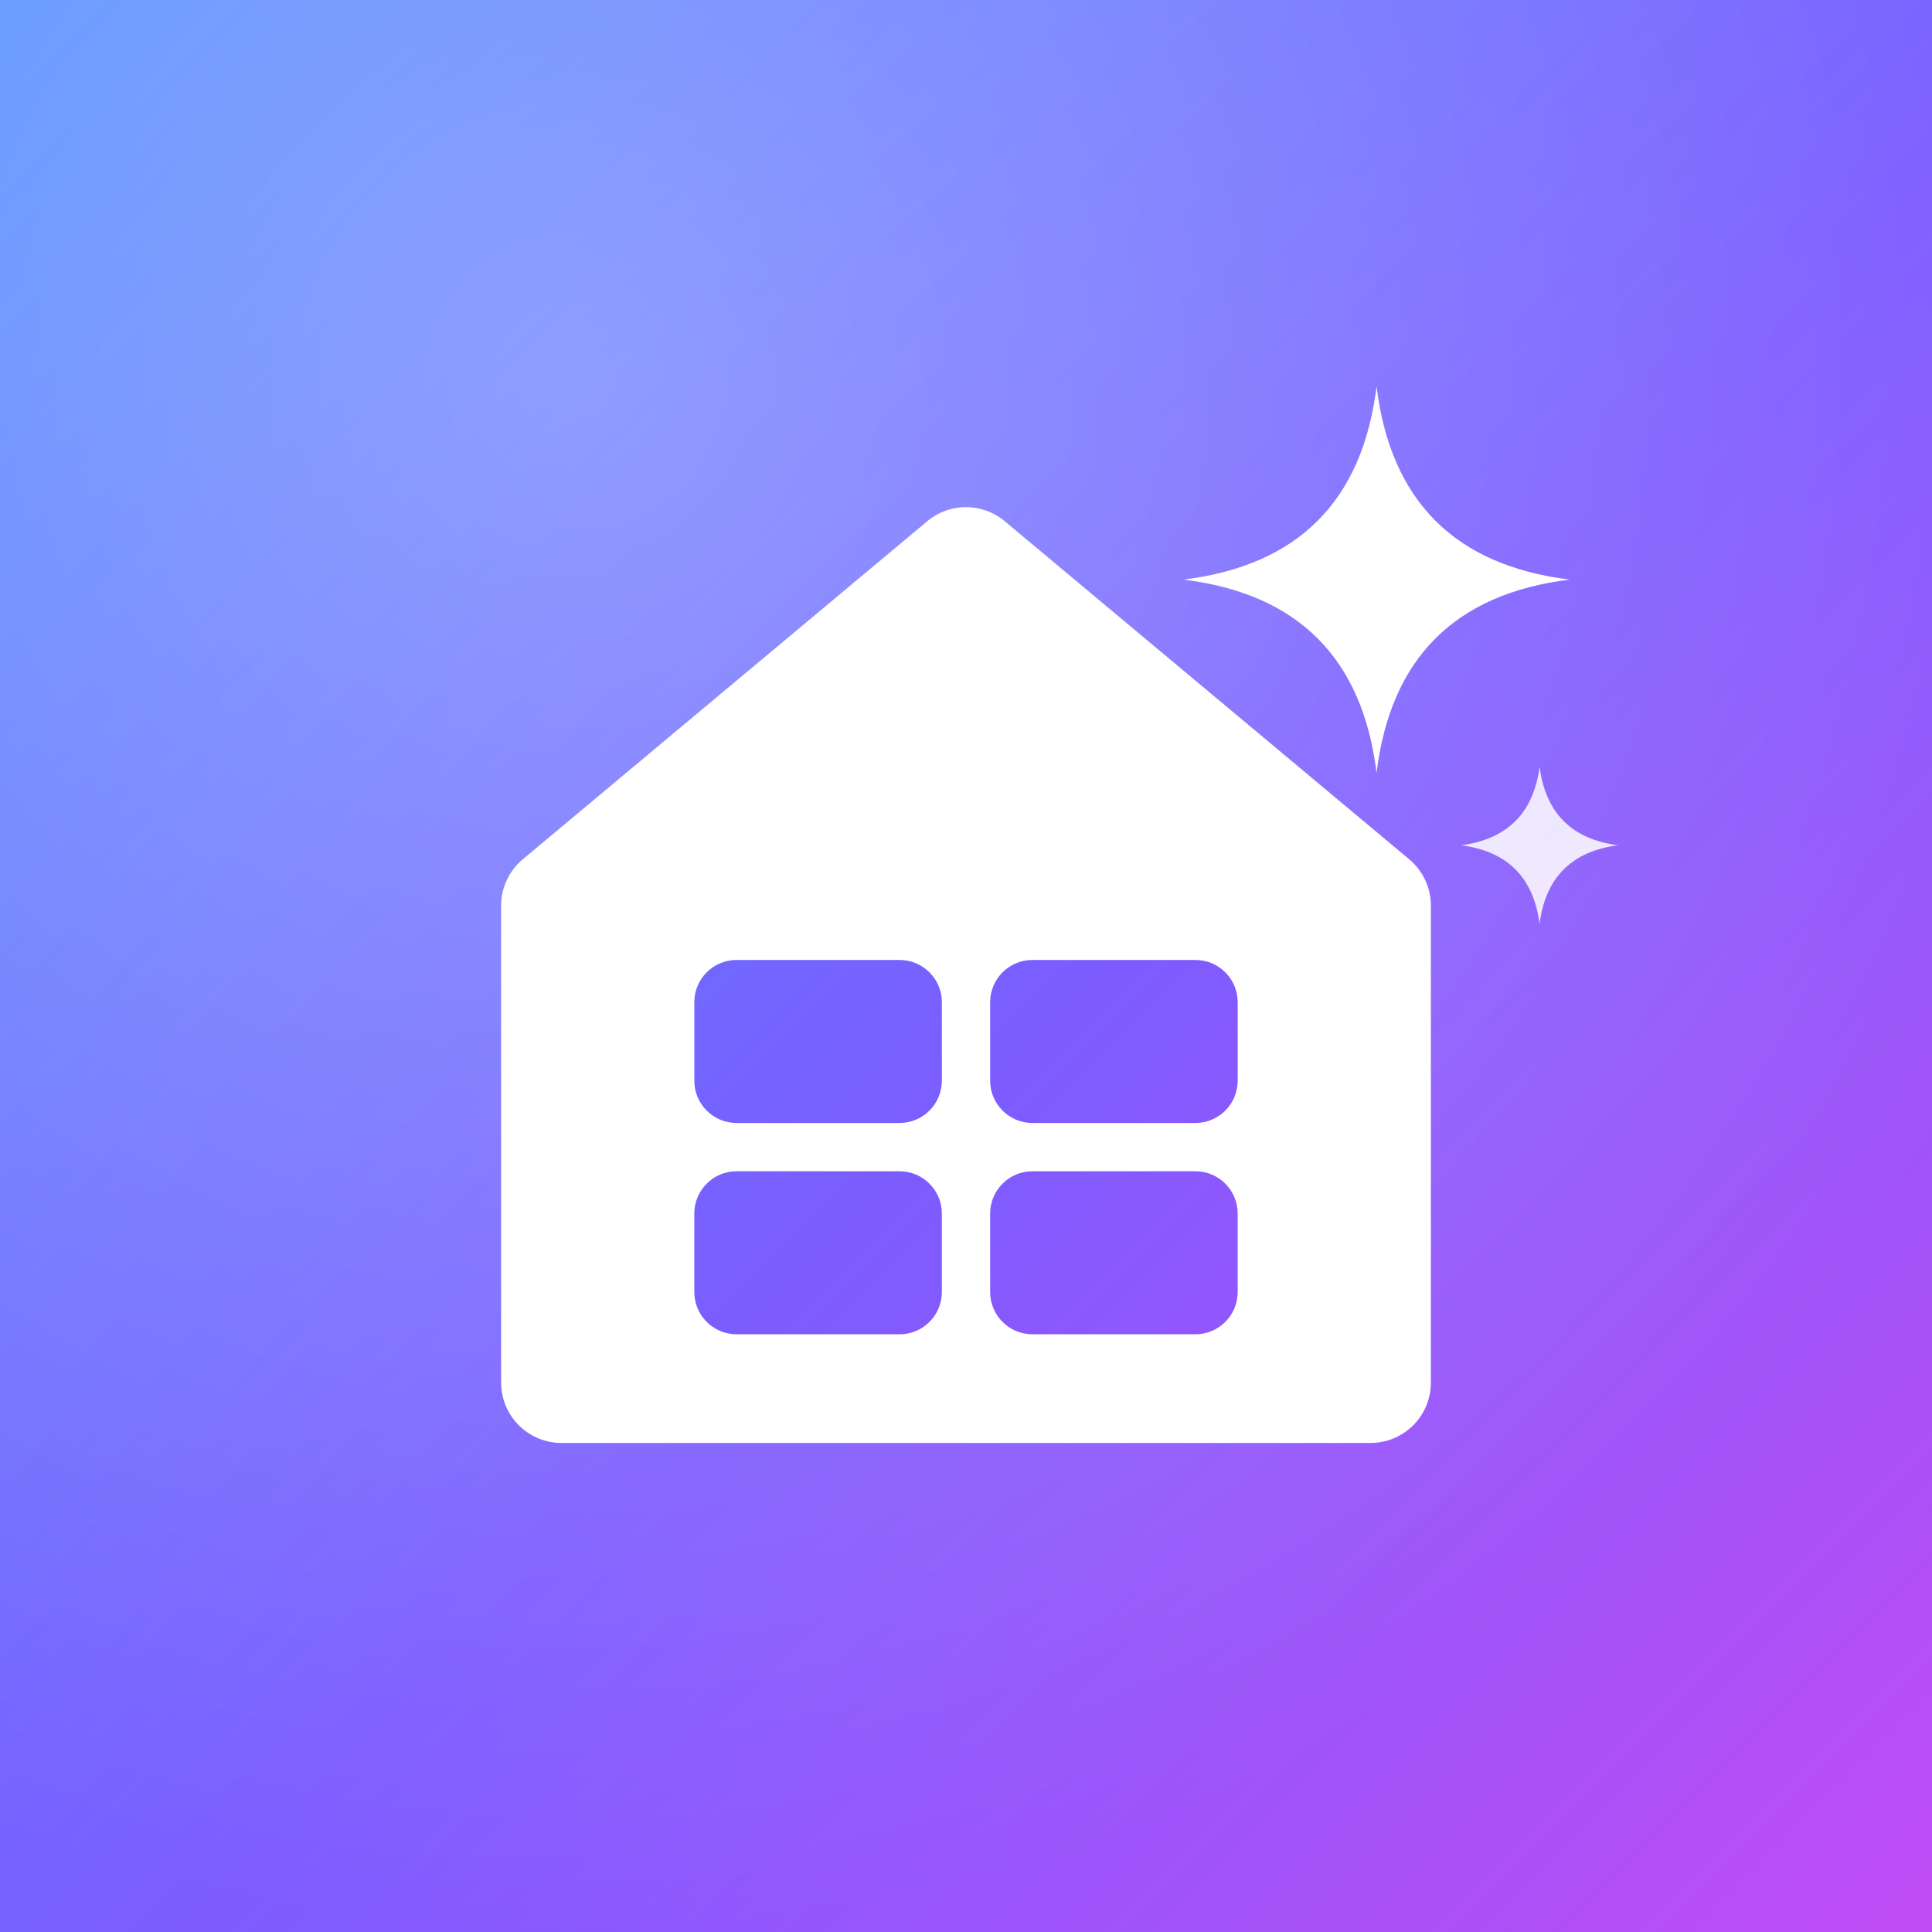
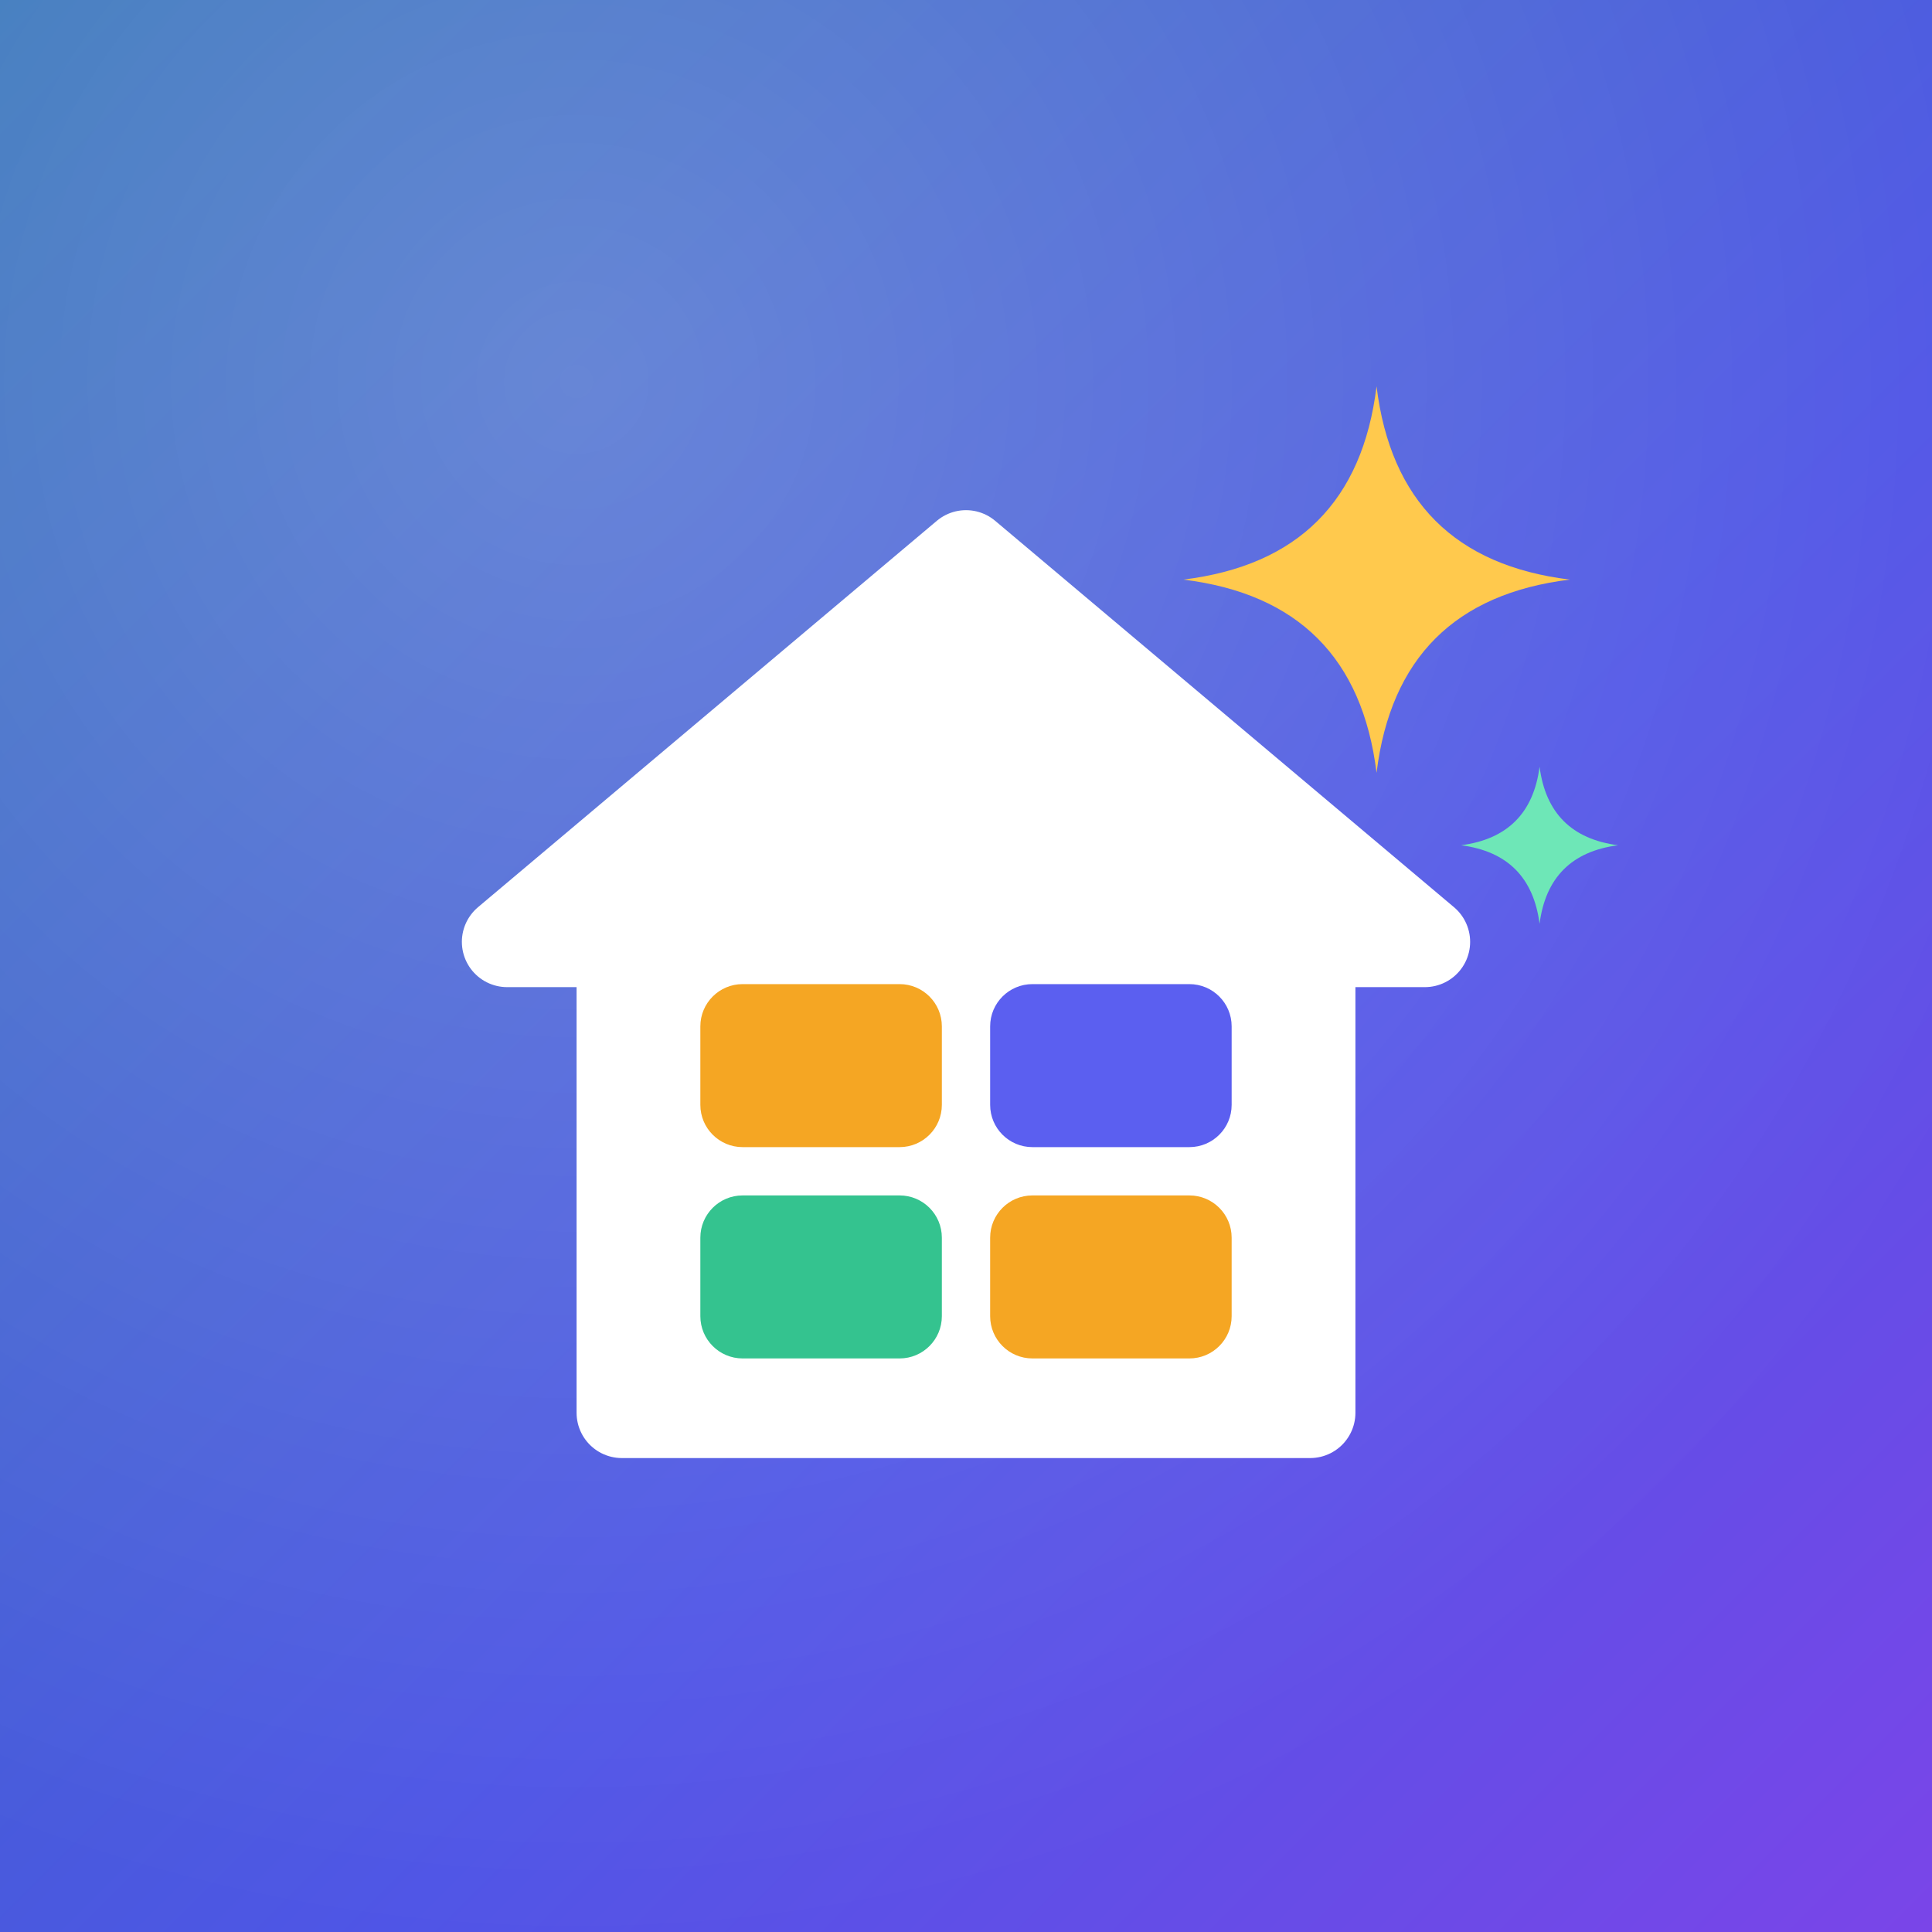
<svg xmlns="http://www.w3.org/2000/svg" viewBox="0 0 512 512">
  <defs>
    <linearGradient id="bg" gradientUnits="userSpaceOnUse" x1="0" y1="0" x2="512" y2="512">
-       <stop offset="0" stop-color="#4f8cff" />
-       <stop offset="0.55" stop-color="#7c5cff" />
-       <stop offset="1" stop-color="#c04cf5" />
+       <stop offset="0" stop-color="#2f6fb8" />
+       <stop offset="0.6" stop-color="#4f55e6" />
+       <stop offset="1" stop-color="#7a45e8" />
    </linearGradient>
    <radialGradient id="glow" cx="0.3" cy="0.2" r="0.8">
-       <stop offset="0" stop-color="#ffffff" stop-opacity="0.28" />
+       <stop offset="0" stop-color="#ffffff" stop-opacity="0.22" />
      <stop offset="1" stop-color="#ffffff" stop-opacity="0" />
    </radialGradient>
  </defs>
  <rect width="512" height="512" fill="url(#bg)" />
  <rect width="512" height="512" fill="url(#glow)" />
  <g transform="translate(256 256) scale(0.8) translate(-256 -256)">
-     <path d="M256,124 L390,236 L390,394 L122,394 L122,236 Z" fill="#ffffff" stroke="#ffffff" stroke-width="40" stroke-linejoin="round" />
-     <rect x="166" y="254" width="82" height="54" rx="14" fill="url(#bg)" />
-     <rect x="264" y="254" width="82" height="54" rx="14" fill="url(#bg)" />
-     <rect x="166" y="324" width="82" height="54" rx="14" fill="url(#bg)" />
-     <rect x="264" y="324" width="82" height="54" rx="14" fill="url(#bg)" />
-     <path d="M392,64 Q399,121 456,128 Q399,135 392,192 Q385,135 328,128 Q385,121 392,64 Z" fill="#ffffff" />
-     <path d="M446,190 Q449,213 472,216 Q449,219 446,242 Q443,219 420,216 Q443,213 446,190 Z" fill="#ffffff" fill-opacity="0.85" />
+     <path d="M256,120 L408,248 L370,248 L370,404 L142,404 L142,248 L104,248 Z" fill="#ffffff" stroke="#ffffff" stroke-width="30" stroke-linejoin="round" />
+     <rect x="168" y="262" width="80" height="54" rx="14" fill="#f5a623" />
+     <rect x="264" y="262" width="80" height="54" rx="14" fill="#5b5ff0" />
+     <rect x="168" y="332" width="80" height="54" rx="14" fill="#34c38f" />
+     <rect x="264" y="332" width="80" height="54" rx="14" fill="#f5a623" />
+     <path d="M392,64 Q399,121 456,128 Q399,135 392,192 Q385,135 328,128 Q385,121 392,64 Z" fill="#ffc94d" />
+     <path d="M446,190 Q449,213 472,216 Q449,219 446,242 Q443,219 420,216 Q443,213 446,190 Z" fill="#6ee7b7" />
  </g>
</svg>
